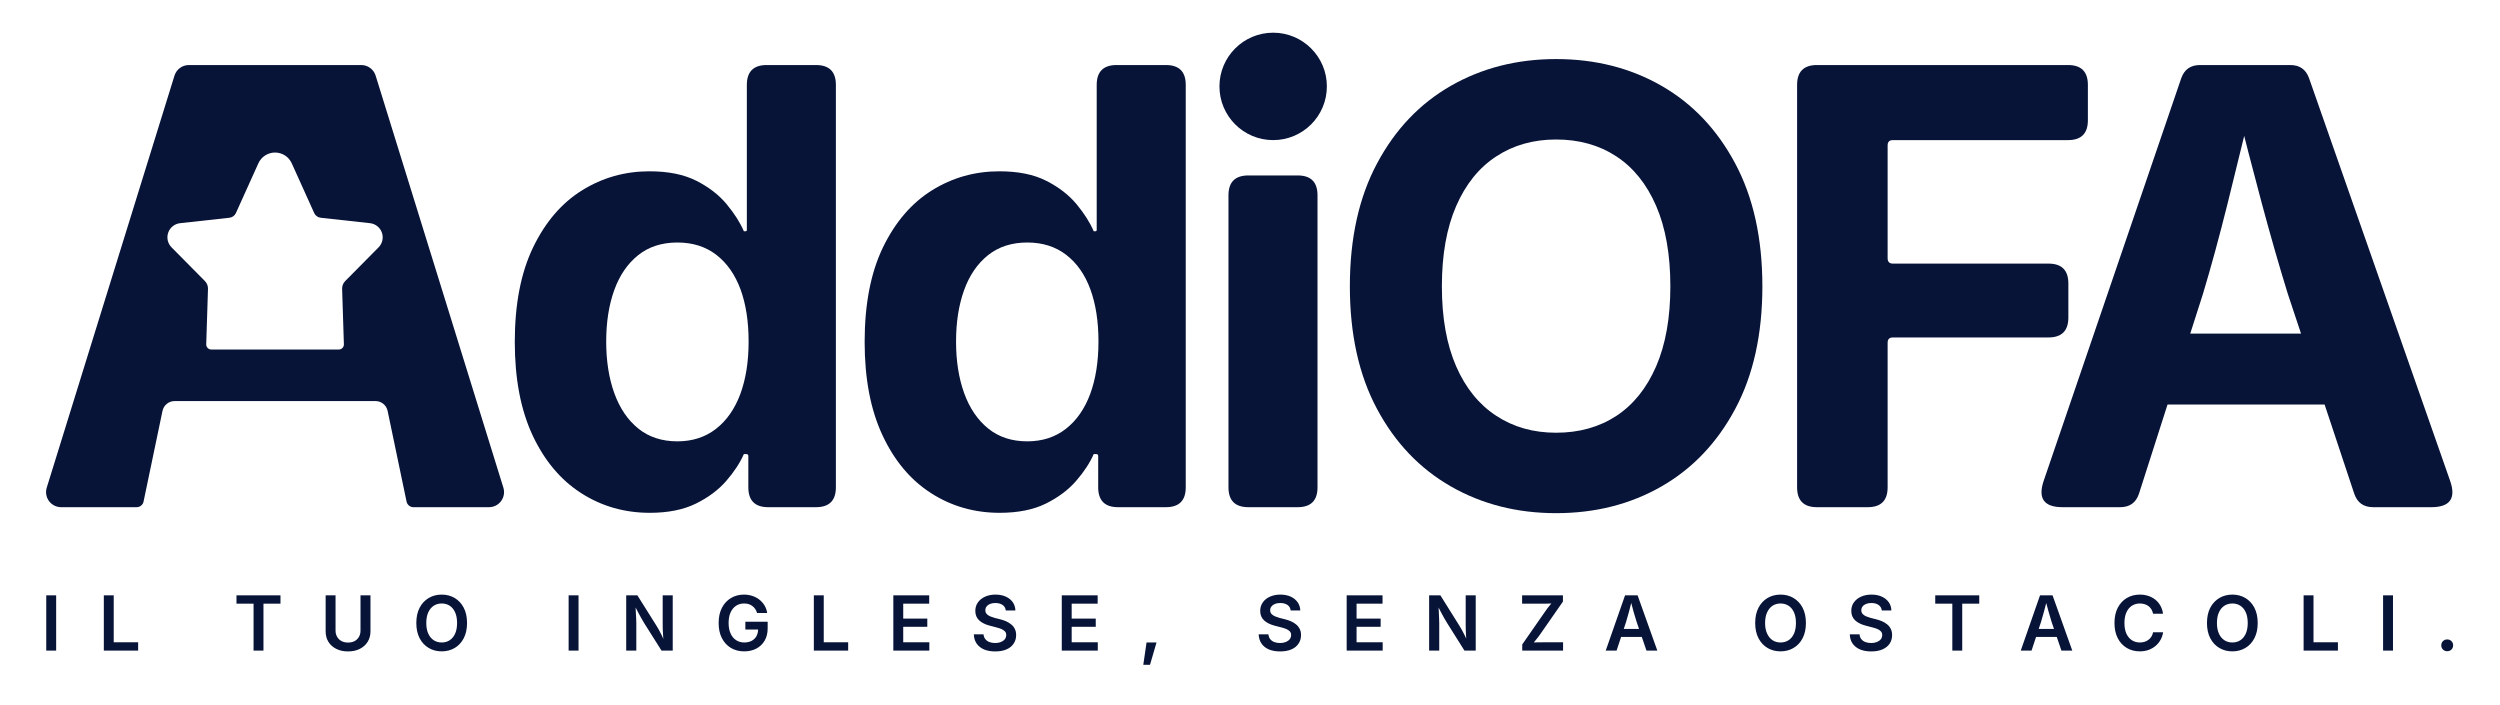
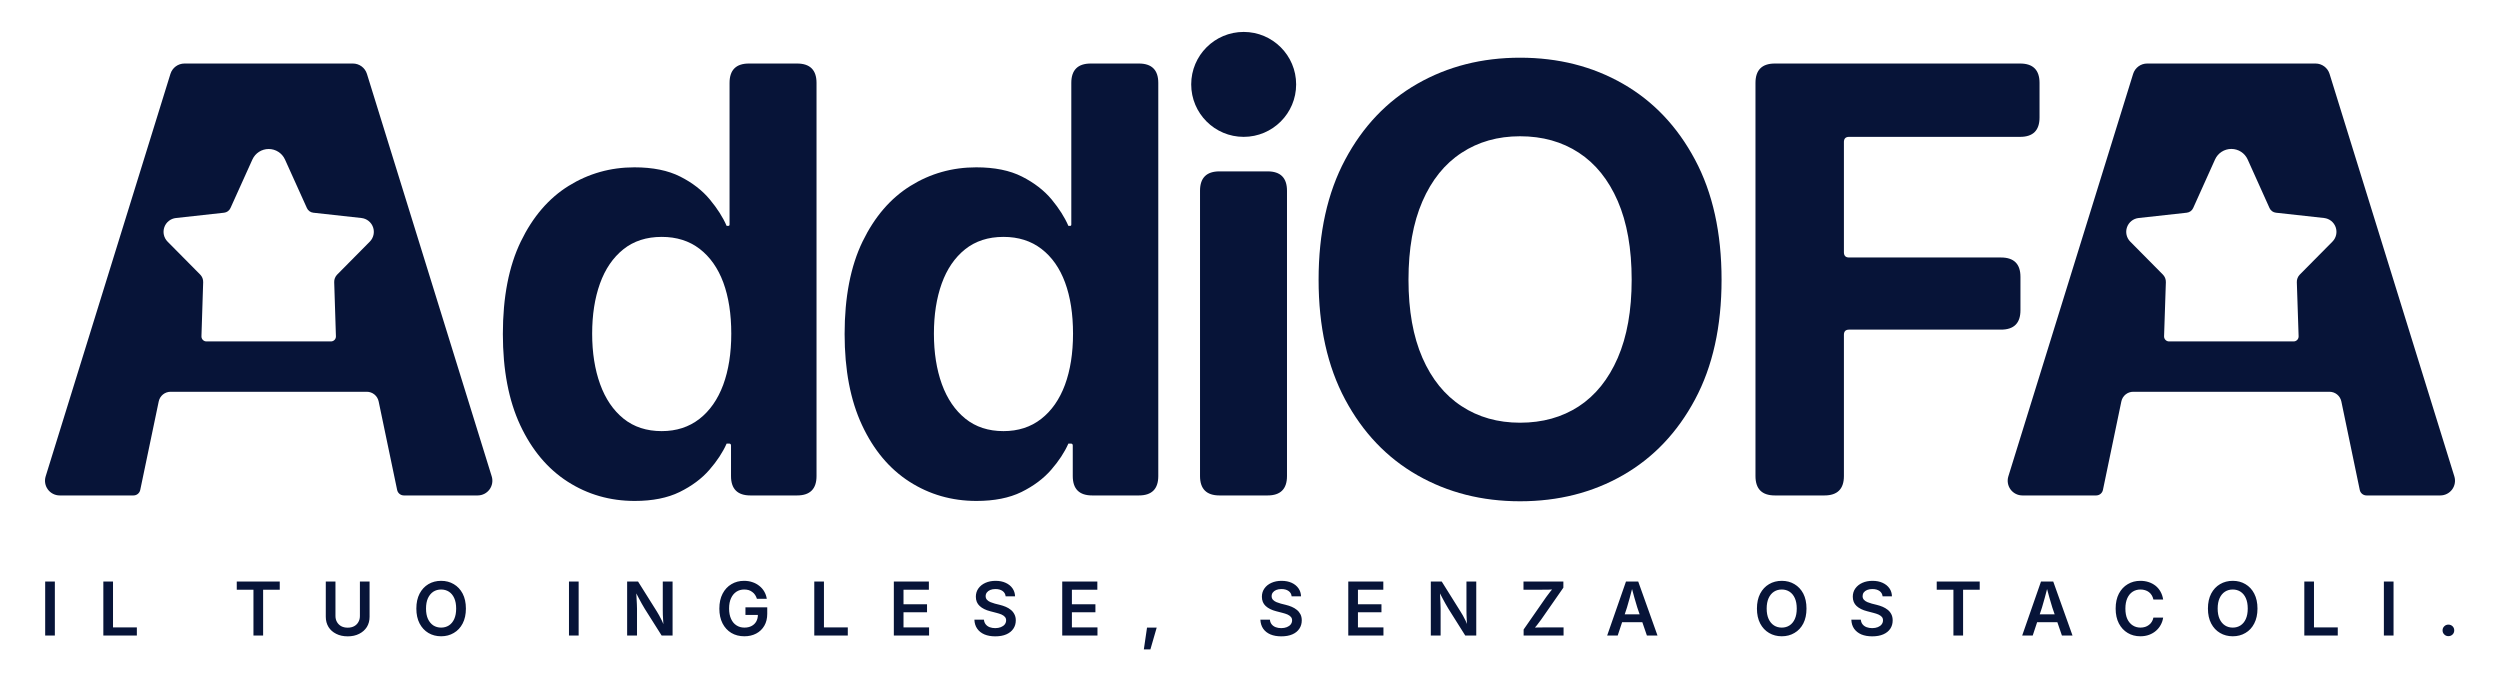
- <svg xmlns="http://www.w3.org/2000/svg" viewBox="0 0 368.65 103.94" width="368.65" height="103.94" role="img" aria-label="AddiOFA wordmark lettermark-con-tagline">
+ <svg xmlns="http://www.w3.org/2000/svg" viewBox="0 0 377.39 103.94" width="377.39" height="103.94" role="img" aria-label="AddiOFA wordmark lettermark-con-tagline">
  <g id="wordmark-lettermark-con-tagline">
    <g transform="translate(6 6)">
      <g id="wordmark" transform="translate(-2.14 3.59)">
        <path id="lettermark" d="M21.87 1.56A2.22 2.22 0 0 1 23.99 0L49.41 0A2.22 2.22 0 0 1 51.53 1.56L70.37 62.33A2.22 2.22 0 0 1 68.25 65.2L57.11 65.2A1.04 1.04 0 0 1 56.09 64.37L53.3 51.01A1.83 1.83 0 0 0 51.52 49.55L21.89 49.55A1.83 1.83 0 0 0 20.1 51.01L17.31 64.37A1.04 1.04 0 0 1 16.29 65.2L5.15 65.2A2.22 2.22 0 0 1 3.03 62.33ZM34.24 14.49A2.7 2.7 0 0 1 39.16 14.49L42.47 21.82A1.2 1.2 0 0 0 43.43 22.52L50.7 23.32A2.1 2.1 0 0 1 51.97 26.88L47.04 31.86A1.56 1.56 0 0 0 46.59 33.01L46.85 41.18A0.75 0.75 0 0 1 46.1 41.95L27.3 41.95A0.75 0.75 0 0 1 26.55 41.18L26.81 33.01A1.56 1.56 0 0 0 26.36 31.86L21.43 26.88A2.1 2.1 0 0 1 22.7 23.32L29.97 22.52A1.2 1.2 0 0 0 30.93 21.82Z" fill-rule="evenodd" fill="#071438" />
        <path id="lettera-d1" d="M91.96 66.03Q86.36 66.03 81.83 63.12Q77.3 60.21 74.67 54.59Q72.05 48.97 72.05 40.83Q72.05 32.47 74.76 26.87Q77.47 21.27 81.98 18.47Q86.49 15.67 91.91 15.67Q96.07 15.67 98.83 17.07Q101.59 18.47 103.29 20.52Q105 22.58 105.83 24.51L106.07 24.51Q106.27 24.51 106.27 24.31L106.27 2.93Q106.27 0 109.2 0L116.46 0Q119.4 0 119.4 2.93L119.4 62.27Q119.4 65.2 116.46 65.2L109.42 65.2Q106.49 65.2 106.49 62.27L106.49 57.66Q106.49 57.37 106.19 57.37L105.83 57.37Q104.96 59.34 103.23 61.33Q101.5 63.32 98.74 64.68Q95.98 66.03 91.96 66.03ZM96.03 55.49Q99.35 55.49 101.72 53.65Q104.08 51.81 105.31 48.51Q106.53 45.2 106.53 40.78Q106.53 36.32 105.33 33.06Q104.12 29.8 101.76 27.98Q99.4 26.17 96.03 26.17Q92.57 26.17 90.23 28.05Q87.89 29.93 86.71 33.21Q85.53 36.5 85.53 40.78Q85.53 45.07 86.73 48.4Q87.93 51.72 90.27 53.61Q92.61 55.49 96.03 55.49Z" fill="#071438" />
        <path id="lettera-d2" d="M143.55 66.03Q137.95 66.03 133.42 63.12Q128.89 60.21 126.27 54.59Q123.64 48.97 123.64 40.83Q123.64 32.47 126.35 26.87Q129.07 21.27 133.58 18.47Q138.08 15.67 143.51 15.67Q147.67 15.67 150.42 17.07Q153.18 18.47 154.89 20.52Q156.59 22.58 157.42 24.51L157.67 24.51Q157.86 24.51 157.86 24.31L157.86 2.93Q157.86 0 160.8 0L168.06 0Q170.99 0 170.99 2.93L170.99 62.27Q170.99 65.2 168.06 65.2L161.01 65.2Q158.08 65.2 158.08 62.27L158.08 57.66Q158.08 57.37 157.79 57.37L157.42 57.37Q156.55 59.34 154.82 61.33Q153.09 63.32 150.34 64.68Q147.58 66.03 143.55 66.03ZM147.62 55.49Q150.95 55.49 153.31 53.65Q155.67 51.81 156.9 48.51Q158.12 45.2 158.12 40.78Q158.12 36.32 156.92 33.06Q155.72 29.8 153.35 27.98Q150.99 26.17 147.62 26.17Q144.17 26.17 141.82 28.05Q139.48 29.93 138.3 33.21Q137.12 36.5 137.12 40.78Q137.12 45.07 138.32 48.4Q139.53 51.72 141.87 53.61Q144.21 55.49 147.62 55.49Z" fill="#071438" />
        <path id="lettera-i" d="M177.29 62.27L177.29 19.21Q177.29 16.28 180.23 16.28L187.49 16.28Q190.42 16.28 190.42 19.21L190.42 62.27Q190.42 65.2 187.49 65.2L180.23 65.2Q177.29 65.2 177.29 62.27ZM175.96 3.15a7.92 7.92 0 1 0 15.84 0a7.92 7.92 0 1 0 -15.84 0Z" fill="#071438" />
        <path id="lettera-o" d="M225.6 66.08Q216.98 66.08 210.09 62.14Q203.2 58.2 199.2 50.72Q195.19 43.23 195.19 32.64Q195.19 22.01 199.2 14.51Q203.2 7 210.09 3.06Q216.98 -0.88 225.6 -0.88Q234.27 -0.88 241.14 3.06Q248.01 7 252.01 14.51Q256.02 22.01 256.02 32.64Q256.02 43.23 252.01 50.72Q248.01 58.2 241.14 62.14Q234.27 66.08 225.6 66.08ZM225.6 54.22Q230.68 54.22 234.47 51.75Q238.25 49.27 240.35 44.44Q242.45 39.6 242.45 32.64Q242.45 25.6 240.35 20.76Q238.25 15.93 234.47 13.46Q230.68 10.98 225.6 10.98Q220.57 10.98 216.77 13.48Q212.96 15.97 210.86 20.81Q208.76 25.64 208.76 32.64Q208.76 39.6 210.86 44.42Q212.96 49.23 216.77 51.72Q220.57 54.22 225.6 54.22Z" fill="#071438" />
        <path id="lettera-f" d="M261.14 62.27L261.14 2.93Q261.14 0 264.07 0L301.09 0Q304.02 0 304.02 2.93L304.02 8.14Q304.02 11.07 301.09 11.07L275.27 11.07Q274.49 11.07 274.49 11.85L274.49 28.49Q274.49 29.28 275.27 29.28L298.2 29.28Q301.14 29.28 301.14 32.21L301.14 37.24Q301.14 40.17 298.2 40.17L275.27 40.17Q274.49 40.17 274.49 40.95L274.49 62.27Q274.49 65.2 271.55 65.2L264.07 65.2Q261.14 65.2 261.14 62.27Z" fill="#071438" />
-         <path id="lettera-a2" d="M297.5 61.32L317.77 1.99Q318.45 0 320.55 0L333.87 0Q335.95 0 336.64 1.96L357.43 61.3Q358.8 65.2 354.66 65.2L346.08 65.2Q343.96 65.2 343.29 63.19L333.5 33.74Q331.62 27.66 329.67 20.41Q327.73 13.17 325.58 4.59L328.51 4.59Q326.41 13.22 324.6 20.5Q322.78 27.79 320.99 33.74L311.57 63.16Q310.92 65.2 308.78 65.2L300.28 65.2Q296.18 65.2 297.5 61.32ZM310.09 47.13L310.09 42.54Q310.09 39.6 313.02 39.6L341.95 39.6Q344.88 39.6 344.88 42.54L344.88 47.13Q344.88 50.06 341.95 50.06L313.02 50.06Q310.09 50.06 310.09 47.13Z" fill="#071438" />
+         <path id="lettermark-2" d="M318.15 1.56A2.22 2.22 0 0 1 320.26 0L345.69 0A2.22 2.22 0 0 1 347.8 1.56L366.64 62.33A2.22 2.22 0 0 1 364.52 65.2L353.38 65.2A1.04 1.04 0 0 1 352.36 64.37L349.58 51.01A1.83 1.83 0 0 0 347.79 49.55L318.16 49.55A1.83 1.83 0 0 0 316.37 51.01L313.59 64.37A1.04 1.04 0 0 1 312.57 65.2L301.43 65.2A2.22 2.22 0 0 1 299.31 62.33ZM330.51 14.49A2.7 2.7 0 0 1 335.44 14.49L338.74 21.82A1.2 1.2 0 0 0 339.71 22.52L346.98 23.32A2.1 2.1 0 0 1 348.24 26.88L343.31 31.86A1.56 1.56 0 0 0 342.86 33.01L343.13 41.18A0.75 0.75 0 0 1 342.38 41.95L323.57 41.95A0.75 0.75 0 0 1 322.82 41.18L323.09 33.01A1.56 1.56 0 0 0 322.64 31.86L317.71 26.88A2.1 2.1 0 0 1 318.97 23.32L326.24 22.52A1.2 1.2 0 0 0 327.21 21.82Z" fill-rule="evenodd" fill="#071438" />
      </g>
-       <path id="tagline" d="M2.28 81.79V89.94H0.82V81.79ZM9.31 89.94V81.79H10.77V88.71H14.37V89.94ZM28.87 83.02V81.79H35.36V83.02H32.85V89.94H31.39V83.02ZM45.32 90.06Q44.33 90.06 43.58 89.68Q42.84 89.31 42.43 88.65Q42.02 87.98 42.02 87.11V81.79H43.48V86.99Q43.48 87.5 43.71 87.9Q43.93 88.3 44.35 88.53Q44.76 88.75 45.32 88.75Q45.89 88.75 46.3 88.53Q46.71 88.3 46.94 87.9Q47.16 87.5 47.16 86.99V81.79H48.63V87.11Q48.63 87.98 48.21 88.65Q47.8 89.31 47.06 89.68Q46.32 90.06 45.32 90.06ZM59.14 90.05Q58.06 90.05 57.22 89.55Q56.37 89.05 55.88 88.12Q55.39 87.18 55.39 85.87Q55.39 84.55 55.88 83.61Q56.37 82.68 57.22 82.18Q58.06 81.68 59.14 81.68Q60.2 81.68 61.05 82.18Q61.89 82.68 62.38 83.61Q62.87 84.55 62.87 85.87Q62.87 87.18 62.38 88.12Q61.89 89.06 61.05 89.55Q60.2 90.05 59.14 90.05ZM59.14 88.74Q59.8 88.74 60.31 88.41Q60.82 88.08 61.11 87.44Q61.4 86.79 61.4 85.87Q61.4 84.93 61.11 84.29Q60.82 83.65 60.31 83.32Q59.8 82.99 59.14 82.99Q58.47 82.99 57.96 83.32Q57.44 83.66 57.15 84.3Q56.86 84.94 56.86 85.87Q56.86 86.79 57.15 87.43Q57.44 88.07 57.96 88.41Q58.47 88.74 59.14 88.74ZM79.31 81.79V89.94H77.85V81.79ZM86.34 89.94V81.79H87.99L90.81 86.28Q90.98 86.56 91.18 86.91Q91.38 87.26 91.59 87.7Q91.8 88.13 92.01 88.66H91.85Q91.81 88.21 91.78 87.72Q91.75 87.24 91.73 86.8Q91.72 86.37 91.72 86.07V81.79H93.2V89.94H91.55L89 85.9Q88.76 85.51 88.55 85.13Q88.34 84.75 88.09 84.28Q87.84 83.8 87.49 83.13H87.7Q87.73 83.73 87.76 84.26Q87.79 84.79 87.81 85.21Q87.83 85.63 87.83 85.89V89.94ZM103.75 90.05Q102.62 90.05 101.77 89.54Q100.93 89.03 100.45 88.1Q99.97 87.16 99.97 85.88Q99.97 84.56 100.46 83.62Q100.95 82.68 101.8 82.18Q102.64 81.68 103.7 81.68Q104.38 81.68 104.96 81.88Q105.54 82.07 106 82.44Q106.45 82.8 106.75 83.3Q107.04 83.8 107.13 84.39H105.64Q105.54 84.07 105.37 83.81Q105.2 83.55 104.95 83.37Q104.71 83.18 104.4 83.08Q104.09 82.99 103.72 82.99Q103.06 82.99 102.55 83.32Q102.03 83.66 101.74 84.29Q101.44 84.93 101.44 85.86Q101.44 86.78 101.74 87.43Q102.03 88.07 102.55 88.4Q103.07 88.74 103.75 88.74Q104.38 88.74 104.83 88.5Q105.29 88.26 105.54 87.82Q105.79 87.37 105.79 86.77L106.12 86.83H103.91V85.68H107.2V86.66Q107.2 87.7 106.76 88.46Q106.31 89.23 105.53 89.64Q104.75 90.05 103.75 90.05ZM114.01 89.94V81.79H115.47V88.71H119.07V89.94ZM125.73 89.94V81.79H131.02V83.02H127.19V85.22H130.74V86.43H127.19V88.71H131.04V89.94ZM140.76 90.06Q139.81 90.06 139.11 89.77Q138.42 89.47 138.02 88.91Q137.63 88.35 137.6 87.54H139.03Q139.07 87.97 139.3 88.25Q139.53 88.54 139.91 88.68Q140.29 88.82 140.75 88.82Q141.23 88.82 141.6 88.67Q141.96 88.52 142.17 88.26Q142.38 87.99 142.38 87.64Q142.38 87.32 142.2 87.12Q142.01 86.91 141.68 86.76Q141.35 86.62 140.91 86.51L139.99 86.27Q138.96 86.01 138.39 85.48Q137.82 84.95 137.82 84.08Q137.82 83.36 138.21 82.82Q138.6 82.28 139.27 81.98Q139.94 81.68 140.79 81.68Q141.66 81.68 142.32 81.98Q142.98 82.28 143.35 82.81Q143.71 83.34 143.73 84.02H142.31Q142.26 83.5 141.85 83.21Q141.43 82.92 140.77 82.92Q140.31 82.92 139.98 83.06Q139.65 83.2 139.47 83.44Q139.3 83.68 139.3 83.99Q139.3 84.33 139.51 84.55Q139.72 84.77 140.04 84.9Q140.36 85.03 140.69 85.12L141.45 85.31Q141.9 85.42 142.33 85.6Q142.75 85.78 143.09 86.06Q143.44 86.33 143.64 86.73Q143.84 87.12 143.84 87.65Q143.84 88.37 143.47 88.91Q143.11 89.46 142.42 89.76Q141.73 90.06 140.76 90.06ZM150.57 89.94V81.79H155.86V83.02H152.03V85.22H155.58V86.43H152.03V88.71H155.88V89.94ZM162.59 92.03 163.07 88.74H164.54L163.58 92.03ZM182.76 90.06Q181.82 90.06 181.12 89.77Q180.42 89.47 180.03 88.91Q179.64 88.35 179.6 87.54H181.04Q181.08 87.97 181.31 88.25Q181.54 88.54 181.92 88.68Q182.29 88.82 182.75 88.82Q183.23 88.82 183.6 88.67Q183.97 88.52 184.18 88.26Q184.39 87.99 184.39 87.64Q184.39 87.32 184.21 87.12Q184.02 86.91 183.69 86.76Q183.36 86.62 182.92 86.51L181.99 86.27Q180.97 86.01 180.4 85.48Q179.83 84.95 179.83 84.08Q179.83 83.36 180.22 82.82Q180.6 82.28 181.28 81.98Q181.95 81.68 182.8 81.68Q183.67 81.68 184.33 81.98Q184.98 82.28 185.35 82.81Q185.72 83.34 185.74 84.02H184.32Q184.27 83.5 183.86 83.21Q183.44 82.92 182.78 82.92Q182.32 82.92 181.99 83.06Q181.66 83.2 181.48 83.44Q181.3 83.68 181.3 83.99Q181.3 84.33 181.51 84.55Q181.73 84.77 182.05 84.9Q182.37 85.03 182.69 85.12L183.45 85.31Q183.91 85.42 184.33 85.6Q184.76 85.78 185.1 86.06Q185.44 86.33 185.65 86.73Q185.85 87.12 185.85 87.65Q185.85 88.37 185.48 88.91Q185.12 89.46 184.43 89.76Q183.74 90.06 182.76 90.06ZM192.58 89.94V81.79H197.87V83.02H194.04V85.22H197.59V86.43H194.04V88.71H197.89V89.94ZM204.74 89.94V81.79H206.4L209.21 86.28Q209.39 86.56 209.58 86.91Q209.78 87.26 209.99 87.7Q210.21 88.13 210.42 88.66H210.25Q210.21 88.21 210.18 87.72Q210.15 87.24 210.14 86.8Q210.13 86.37 210.13 86.07V81.79H211.61V89.94H209.95L207.41 85.9Q207.17 85.51 206.95 85.13Q206.74 84.75 206.49 84.28Q206.25 83.8 205.9 83.13H206.11Q206.14 83.73 206.17 84.26Q206.19 84.79 206.21 85.21Q206.23 85.63 206.23 85.89V89.94ZM218.47 89.94V89.03L221.89 84.11Q222.17 83.7 222.51 83.29Q222.85 82.88 223.19 82.48L223.31 82.96Q222.78 83 222.24 83.01Q221.71 83.02 221.17 83.02H218.45V81.79H224.47V82.71L221.11 87.54Q220.81 87.97 220.45 88.4Q220.1 88.82 219.75 89.24L219.63 88.77Q220.18 88.72 220.72 88.72Q221.27 88.71 221.82 88.71H224.49V89.94ZM230.78 89.94 233.63 81.79H235.48L238.39 89.94H236.79L235.34 85.71Q235.12 85.05 234.89 84.22Q234.67 83.39 234.39 82.34H234.69Q234.42 83.4 234.2 84.24Q233.98 85.07 233.78 85.71L232.38 89.94ZM232.44 87.92V86.74H236.73V87.92ZM256.56 90.05Q255.49 90.05 254.64 89.55Q253.8 89.05 253.31 88.12Q252.82 87.18 252.82 85.87Q252.82 84.55 253.31 83.61Q253.8 82.68 254.64 82.18Q255.49 81.68 256.56 81.68Q257.63 81.68 258.47 82.18Q259.32 82.68 259.81 83.61Q260.3 84.55 260.3 85.87Q260.3 87.18 259.81 88.12Q259.32 89.06 258.47 89.55Q257.63 90.05 256.56 90.05ZM256.56 88.74Q257.22 88.74 257.74 88.41Q258.25 88.08 258.54 87.44Q258.83 86.79 258.83 85.87Q258.83 84.93 258.54 84.29Q258.25 83.65 257.74 83.32Q257.22 82.99 256.56 82.99Q255.9 82.99 255.38 83.32Q254.87 83.66 254.58 84.3Q254.28 84.94 254.28 85.87Q254.28 86.79 254.58 87.43Q254.87 88.07 255.38 88.41Q255.9 88.74 256.56 88.74ZM269.93 90.06Q268.98 90.06 268.29 89.77Q267.59 89.47 267.19 88.91Q266.8 88.35 266.77 87.54H268.21Q268.24 87.97 268.47 88.25Q268.7 88.54 269.08 88.68Q269.46 88.82 269.92 88.82Q270.4 88.82 270.77 88.67Q271.14 88.52 271.35 88.26Q271.55 87.99 271.55 87.64Q271.55 87.32 271.37 87.12Q271.19 86.91 270.86 86.76Q270.53 86.62 270.08 86.51L269.16 86.27Q268.14 86.01 267.56 85.48Q266.99 84.95 266.99 84.08Q266.99 83.36 267.38 82.82Q267.77 82.28 268.44 81.98Q269.11 81.68 269.97 81.68Q270.84 81.68 271.49 81.98Q272.15 82.28 272.52 82.81Q272.89 83.34 272.9 84.02H271.49Q271.43 83.5 271.02 83.21Q270.61 82.92 269.95 82.92Q269.49 82.92 269.16 83.06Q268.82 83.2 268.65 83.44Q268.47 83.68 268.47 83.99Q268.47 84.33 268.68 84.55Q268.89 84.77 269.21 84.9Q269.53 85.03 269.86 85.12L270.62 85.31Q271.07 85.42 271.5 85.6Q271.93 85.78 272.27 86.06Q272.61 86.33 272.81 86.73Q273.01 87.12 273.01 87.65Q273.01 88.37 272.65 88.91Q272.28 89.46 271.59 89.76Q270.9 90.06 269.93 90.06ZM279.37 83.02V81.79H285.86V83.02H283.35V89.94H281.89V83.02ZM291.98 89.94 294.82 81.79H296.67L299.58 89.94H297.98L296.53 85.71Q296.32 85.05 296.09 84.22Q295.86 83.39 295.58 82.34H295.89Q295.61 83.4 295.39 84.24Q295.17 85.07 294.97 85.71L293.57 89.94ZM293.63 87.92V86.74H297.93V87.92ZM309.53 90.05Q308.46 90.05 307.62 89.55Q306.77 89.05 306.29 88.12Q305.8 87.18 305.8 85.87Q305.8 84.55 306.29 83.61Q306.78 82.68 307.62 82.18Q308.47 81.68 309.53 81.68Q310.2 81.68 310.78 81.87Q311.36 82.06 311.82 82.42Q312.28 82.79 312.57 83.31Q312.87 83.84 312.96 84.5H311.49Q311.42 84.14 311.25 83.86Q311.08 83.58 310.82 83.38Q310.56 83.19 310.24 83.09Q309.92 82.99 309.55 82.99Q308.89 82.99 308.37 83.32Q307.85 83.66 307.56 84.3Q307.27 84.95 307.27 85.87Q307.27 86.81 307.56 87.44Q307.86 88.08 308.37 88.41Q308.89 88.74 309.55 88.74Q309.91 88.74 310.24 88.64Q310.56 88.54 310.82 88.34Q311.08 88.15 311.25 87.87Q311.43 87.59 311.49 87.23H312.97Q312.89 87.81 312.61 88.32Q312.34 88.83 311.89 89.22Q311.44 89.61 310.85 89.83Q310.25 90.05 309.53 90.05ZM323.19 90.05Q322.11 90.05 321.27 89.55Q320.42 89.05 319.93 88.12Q319.44 87.18 319.44 85.87Q319.44 84.55 319.93 83.61Q320.42 82.68 321.27 82.18Q322.11 81.68 323.19 81.68Q324.25 81.68 325.1 82.18Q325.94 82.68 326.43 83.61Q326.92 84.55 326.92 85.87Q326.92 87.18 326.43 88.12Q325.94 89.06 325.1 89.55Q324.25 90.05 323.19 90.05ZM323.19 88.74Q323.85 88.74 324.36 88.41Q324.87 88.08 325.16 87.44Q325.45 86.79 325.45 85.87Q325.45 84.93 325.16 84.29Q324.87 83.65 324.36 83.32Q323.85 82.99 323.19 82.99Q322.52 82.99 322.01 83.32Q321.49 83.66 321.2 84.3Q320.91 84.94 320.91 85.87Q320.91 86.79 321.2 87.43Q321.49 88.07 322.01 88.41Q322.52 88.74 323.19 88.74ZM333.69 89.94V81.79H335.15V88.71H338.75V89.94ZM346.87 81.79V89.94H345.41V81.79ZM354.86 90.03Q354.5 90.03 354.24 89.78Q353.99 89.53 353.99 89.16Q353.99 88.79 354.24 88.54Q354.5 88.29 354.86 88.29Q355.24 88.29 355.49 88.54Q355.74 88.79 355.74 89.16Q355.74 89.53 355.49 89.78Q355.24 90.03 354.86 90.03Z" fill="#071438" />
+       <path id="tagline" d="M2.28 81.79V89.94H0.82V81.79ZM9.6 89.94V81.79H11.06V88.71H14.66V89.94ZM29.74 83.02V81.79H36.23V83.02H33.72V89.94H32.26V83.02ZM46.49 90.06Q45.49 90.06 44.75 89.68Q44 89.31 43.59 88.65Q43.18 87.98 43.18 87.11V81.79H44.64V86.99Q44.64 87.5 44.87 87.9Q45.1 88.3 45.51 88.53Q45.92 88.75 46.49 88.75Q47.05 88.75 47.46 88.53Q47.88 88.3 48.1 87.9Q48.33 87.5 48.33 86.99V81.79H49.79V87.11Q49.79 87.98 49.38 88.65Q48.96 89.31 48.22 89.68Q47.48 90.06 46.49 90.06ZM60.59 90.05Q59.52 90.05 58.67 89.55Q57.83 89.05 57.34 88.12Q56.85 87.18 56.85 85.87Q56.85 84.55 57.34 83.61Q57.83 82.68 58.67 82.18Q59.52 81.68 60.59 81.68Q61.66 81.68 62.5 82.18Q63.35 82.68 63.84 83.61Q64.33 84.55 64.33 85.87Q64.33 87.18 63.84 88.12Q63.35 89.06 62.5 89.55Q61.66 90.05 60.59 90.05ZM60.59 88.74Q61.25 88.74 61.77 88.41Q62.28 88.08 62.57 87.44Q62.86 86.79 62.86 85.87Q62.86 84.93 62.57 84.29Q62.28 83.65 61.77 83.32Q61.25 82.99 60.59 82.99Q59.93 82.99 59.41 83.32Q58.9 83.66 58.6 84.3Q58.31 84.94 58.31 85.87Q58.31 86.79 58.6 87.43Q58.9 88.07 59.41 88.41Q59.93 88.74 60.59 88.74ZM81.35 81.79V89.94H79.89V81.79ZM88.67 89.94V81.79H90.32L93.14 86.28Q93.31 86.56 93.51 86.91Q93.71 87.26 93.92 87.7Q94.13 88.13 94.34 88.66H94.18Q94.14 88.21 94.11 87.72Q94.08 87.24 94.06 86.8Q94.05 86.37 94.05 86.07V81.79H95.53V89.94H93.88L91.33 85.9Q91.09 85.51 90.88 85.13Q90.67 84.75 90.42 84.28Q90.17 83.8 89.82 83.13H90.03Q90.06 83.73 90.09 84.26Q90.12 84.79 90.14 85.21Q90.16 85.63 90.16 85.89V89.94ZM106.37 90.05Q105.24 90.05 104.39 89.54Q103.55 89.03 103.07 88.1Q102.59 87.16 102.59 85.88Q102.59 84.56 103.08 83.62Q103.57 82.68 104.42 82.18Q105.26 81.68 106.32 81.68Q107 81.68 107.58 81.88Q108.16 82.07 108.62 82.44Q109.08 82.8 109.37 83.3Q109.66 83.8 109.75 84.39H108.26Q108.16 84.07 107.99 83.81Q107.82 83.55 107.57 83.37Q107.33 83.18 107.02 83.08Q106.71 82.99 106.34 82.99Q105.68 82.99 105.17 83.32Q104.65 83.66 104.36 84.29Q104.06 84.93 104.06 85.86Q104.06 86.78 104.36 87.43Q104.65 88.07 105.17 88.4Q105.69 88.74 106.37 88.74Q107 88.74 107.45 88.5Q107.91 88.26 108.16 87.82Q108.41 87.37 108.41 86.77L108.74 86.83H106.53V85.68H109.82V86.66Q109.82 87.7 109.38 88.46Q108.93 89.23 108.15 89.64Q107.37 90.05 106.37 90.05ZM116.92 89.94V81.79H118.38V88.71H121.98V89.94ZM128.93 89.94V81.79H134.22V83.02H130.39V85.22H133.94V86.43H130.39V88.71H134.25V89.94ZM144.25 90.06Q143.3 90.06 142.61 89.77Q141.91 89.47 141.52 88.91Q141.12 88.35 141.09 87.54H142.53Q142.57 87.97 142.8 88.25Q143.03 88.54 143.4 88.68Q143.78 88.82 144.24 88.82Q144.72 88.82 145.09 88.67Q145.46 88.52 145.67 88.26Q145.88 87.99 145.88 87.64Q145.88 87.32 145.69 87.12Q145.51 86.91 145.18 86.76Q144.85 86.62 144.4 86.51L143.48 86.27Q142.46 86.01 141.89 85.48Q141.31 84.95 141.31 84.08Q141.31 83.36 141.7 82.82Q142.09 82.28 142.76 81.98Q143.44 81.68 144.29 81.68Q145.16 81.68 145.81 81.98Q146.47 82.28 146.84 82.81Q147.21 83.34 147.23 84.02H145.81Q145.75 83.5 145.34 83.21Q144.93 82.92 144.27 82.92Q143.81 82.92 143.48 83.06Q143.15 83.2 142.97 83.44Q142.79 83.68 142.79 83.99Q142.79 84.33 143 84.55Q143.21 84.77 143.53 84.9Q143.85 85.03 144.18 85.12L144.94 85.31Q145.39 85.42 145.82 85.6Q146.25 85.78 146.59 86.06Q146.93 86.33 147.13 86.73Q147.34 87.12 147.34 87.65Q147.34 88.37 146.97 88.91Q146.6 89.46 145.91 89.76Q145.22 90.06 144.25 90.06ZM154.35 89.94V81.79H159.65V83.02H155.81V85.22H159.36V86.43H155.81V88.71H159.67V89.94ZM166.67 92.03 167.15 88.74H168.61L167.66 92.03ZM187.42 90.06Q186.48 90.06 185.78 89.77Q185.08 89.47 184.69 88.91Q184.3 88.35 184.26 87.54H185.7Q185.74 87.97 185.97 88.25Q186.2 88.54 186.58 88.68Q186.95 88.82 187.41 88.82Q187.89 88.82 188.26 88.67Q188.63 88.52 188.84 88.26Q189.05 87.99 189.05 87.64Q189.05 87.32 188.86 87.12Q188.68 86.91 188.35 86.76Q188.02 86.62 187.58 86.51L186.65 86.27Q185.63 86.01 185.06 85.48Q184.49 84.95 184.49 84.08Q184.49 83.36 184.88 82.82Q185.26 82.28 185.94 81.98Q186.61 81.68 187.46 81.68Q188.33 81.68 188.99 81.98Q189.64 82.28 190.01 82.81Q190.38 83.34 190.4 84.02H188.98Q188.93 83.5 188.51 83.21Q188.1 82.92 187.44 82.92Q186.98 82.92 186.65 83.06Q186.32 83.2 186.14 83.44Q185.96 83.68 185.96 83.99Q185.96 84.33 186.17 84.55Q186.38 84.77 186.7 84.9Q187.02 85.03 187.35 85.12L188.11 85.31Q188.57 85.42 188.99 85.6Q189.42 85.78 189.76 86.06Q190.1 86.33 190.31 86.73Q190.51 87.12 190.51 87.65Q190.51 88.37 190.14 88.91Q189.78 89.46 189.09 89.76Q188.4 90.06 187.42 90.06ZM197.53 89.94V81.79H202.82V83.02H198.99V85.22H202.54V86.43H198.99V88.71H202.84V89.94ZM209.99 89.94V81.79H211.64L214.45 86.28Q214.63 86.56 214.83 86.91Q215.02 87.26 215.24 87.7Q215.45 88.13 215.66 88.66H215.49Q215.45 88.21 215.42 87.72Q215.39 87.24 215.38 86.8Q215.37 86.37 215.37 86.07V81.79H216.85V89.94H215.19L212.65 85.9Q212.41 85.51 212.2 85.13Q211.98 84.75 211.74 84.28Q211.49 83.8 211.14 83.13H211.35Q211.38 83.73 211.41 84.26Q211.44 84.79 211.45 85.21Q211.47 85.63 211.47 85.89V89.94ZM224 89.94V89.03L227.42 84.11Q227.71 83.7 228.04 83.29Q228.38 82.88 228.72 82.48L228.84 82.96Q228.31 83 227.78 83.01Q227.24 83.02 226.71 83.02H223.98V81.79H230V82.71L226.64 87.54Q226.34 87.97 225.99 88.4Q225.63 88.82 225.28 89.24L225.16 88.77Q225.71 88.72 226.26 88.72Q226.8 88.71 227.35 88.71H230.03V89.94ZM236.61 89.94 239.45 81.79H241.3L244.21 89.94H242.61L241.16 85.71Q240.95 85.05 240.72 84.22Q240.49 83.39 240.21 82.34H240.52Q240.24 83.4 240.02 84.24Q239.8 85.07 239.6 85.71L238.2 89.94ZM238.26 87.92V86.74H242.56V87.92ZM262.97 90.05Q261.9 90.05 261.05 89.55Q260.2 89.05 259.71 88.12Q259.22 87.18 259.22 85.87Q259.22 84.55 259.71 83.61Q260.2 82.68 261.05 82.18Q261.9 81.68 262.97 81.68Q264.04 81.68 264.88 82.18Q265.73 82.68 266.22 83.61Q266.7 84.55 266.7 85.87Q266.7 87.18 266.22 88.12Q265.73 89.06 264.88 89.55Q264.04 90.05 262.97 90.05ZM262.97 88.74Q263.63 88.74 264.14 88.41Q264.65 88.08 264.94 87.44Q265.23 86.79 265.23 85.87Q265.23 84.93 264.94 84.29Q264.65 83.65 264.14 83.32Q263.63 82.99 262.97 82.99Q262.3 82.99 261.79 83.32Q261.27 83.66 260.98 84.3Q260.69 84.94 260.69 85.87Q260.69 86.79 260.98 87.43Q261.27 88.07 261.79 88.41Q262.3 88.74 262.97 88.74ZM276.63 90.06Q275.68 90.06 274.98 89.77Q274.29 89.47 273.89 88.91Q273.5 88.35 273.47 87.54H274.9Q274.94 87.97 275.17 88.25Q275.4 88.54 275.78 88.68Q276.16 88.82 276.62 88.82Q277.1 88.82 277.47 88.67Q277.84 88.52 278.04 88.26Q278.25 87.99 278.25 87.64Q278.25 87.32 278.07 87.12Q277.88 86.91 277.55 86.76Q277.22 86.62 276.78 86.51L275.86 86.27Q274.83 86.01 274.26 85.48Q273.69 84.95 273.69 84.08Q273.69 83.36 274.08 82.82Q274.47 82.28 275.14 81.98Q275.81 81.68 276.67 81.68Q277.53 81.68 278.19 81.98Q278.85 82.28 279.22 82.81Q279.59 83.34 279.6 84.02H278.19Q278.13 83.5 277.72 83.21Q277.31 82.92 276.64 82.92Q276.18 82.92 275.85 83.06Q275.52 83.2 275.34 83.44Q275.17 83.68 275.17 83.99Q275.17 84.33 275.38 84.55Q275.59 84.77 275.91 84.9Q276.23 85.03 276.56 85.12L277.32 85.31Q277.77 85.42 278.2 85.6Q278.62 85.78 278.97 86.06Q279.31 86.33 279.51 86.73Q279.71 87.12 279.71 87.65Q279.71 88.37 279.35 88.91Q278.98 89.46 278.29 89.76Q277.6 90.06 276.63 90.06ZM286.36 83.02V81.79H292.85V83.02H290.34V89.94H288.88V83.02ZM299.26 89.94 302.1 81.79H303.95L306.86 89.94H305.26L303.81 85.71Q303.6 85.05 303.37 84.22Q303.14 83.39 302.86 82.34H303.17Q302.89 83.4 302.67 84.24Q302.45 85.07 302.25 85.71L300.85 89.94ZM300.91 87.92V86.74H305.21V87.92ZM317.1 90.05Q316.03 90.05 315.19 89.55Q314.35 89.05 313.86 88.12Q313.37 87.18 313.37 85.87Q313.37 84.55 313.86 83.61Q314.35 82.68 315.2 82.18Q316.04 81.68 317.1 81.68Q317.77 81.68 318.35 81.87Q318.93 82.06 319.39 82.42Q319.85 82.79 320.14 83.31Q320.44 83.84 320.54 84.5H319.07Q318.99 84.14 318.82 83.86Q318.65 83.58 318.39 83.38Q318.14 83.19 317.81 83.09Q317.49 82.99 317.12 82.99Q316.46 82.99 315.94 83.32Q315.42 83.66 315.13 84.3Q314.84 84.95 314.84 85.87Q314.84 86.81 315.13 87.44Q315.43 88.08 315.95 88.41Q316.46 88.74 317.12 88.74Q317.48 88.74 317.81 88.64Q318.13 88.54 318.39 88.34Q318.65 88.15 318.82 87.87Q319 87.59 319.07 87.23H320.54Q320.46 87.81 320.18 88.32Q319.91 88.83 319.46 89.22Q319.01 89.61 318.42 89.83Q317.82 90.05 317.1 90.05ZM331.05 90.05Q329.98 90.05 329.13 89.55Q328.28 89.05 327.79 88.12Q327.3 87.18 327.3 85.87Q327.3 84.55 327.79 83.61Q328.28 82.68 329.13 82.18Q329.98 81.68 331.05 81.68Q332.12 81.68 332.96 82.18Q333.81 82.68 334.29 83.61Q334.78 84.55 334.78 85.87Q334.78 87.18 334.29 88.12Q333.81 89.06 332.96 89.55Q332.12 90.05 331.05 90.05ZM331.05 88.74Q331.71 88.74 332.22 88.41Q332.73 88.08 333.02 87.44Q333.31 86.79 333.31 85.87Q333.31 84.93 333.02 84.29Q332.73 83.65 332.22 83.32Q331.71 82.99 331.05 82.99Q330.38 82.99 329.87 83.32Q329.35 83.66 329.06 84.3Q328.77 84.94 328.77 85.87Q328.77 86.79 329.06 87.43Q329.35 88.07 329.87 88.41Q330.38 88.74 331.05 88.74ZM341.85 89.94V81.79H343.31V88.71H346.9V89.94ZM355.32 81.79V89.94H353.86V81.79ZM363.6 90.03Q363.23 90.03 362.98 89.78Q362.72 89.53 362.72 89.16Q362.72 88.79 362.98 88.54Q363.23 88.29 363.6 88.29Q363.97 88.29 364.23 88.54Q364.48 88.79 364.48 89.16Q364.48 89.53 364.23 89.78Q363.97 90.03 363.6 90.03Z" fill="#071438" />
    </g>
  </g>
</svg>
